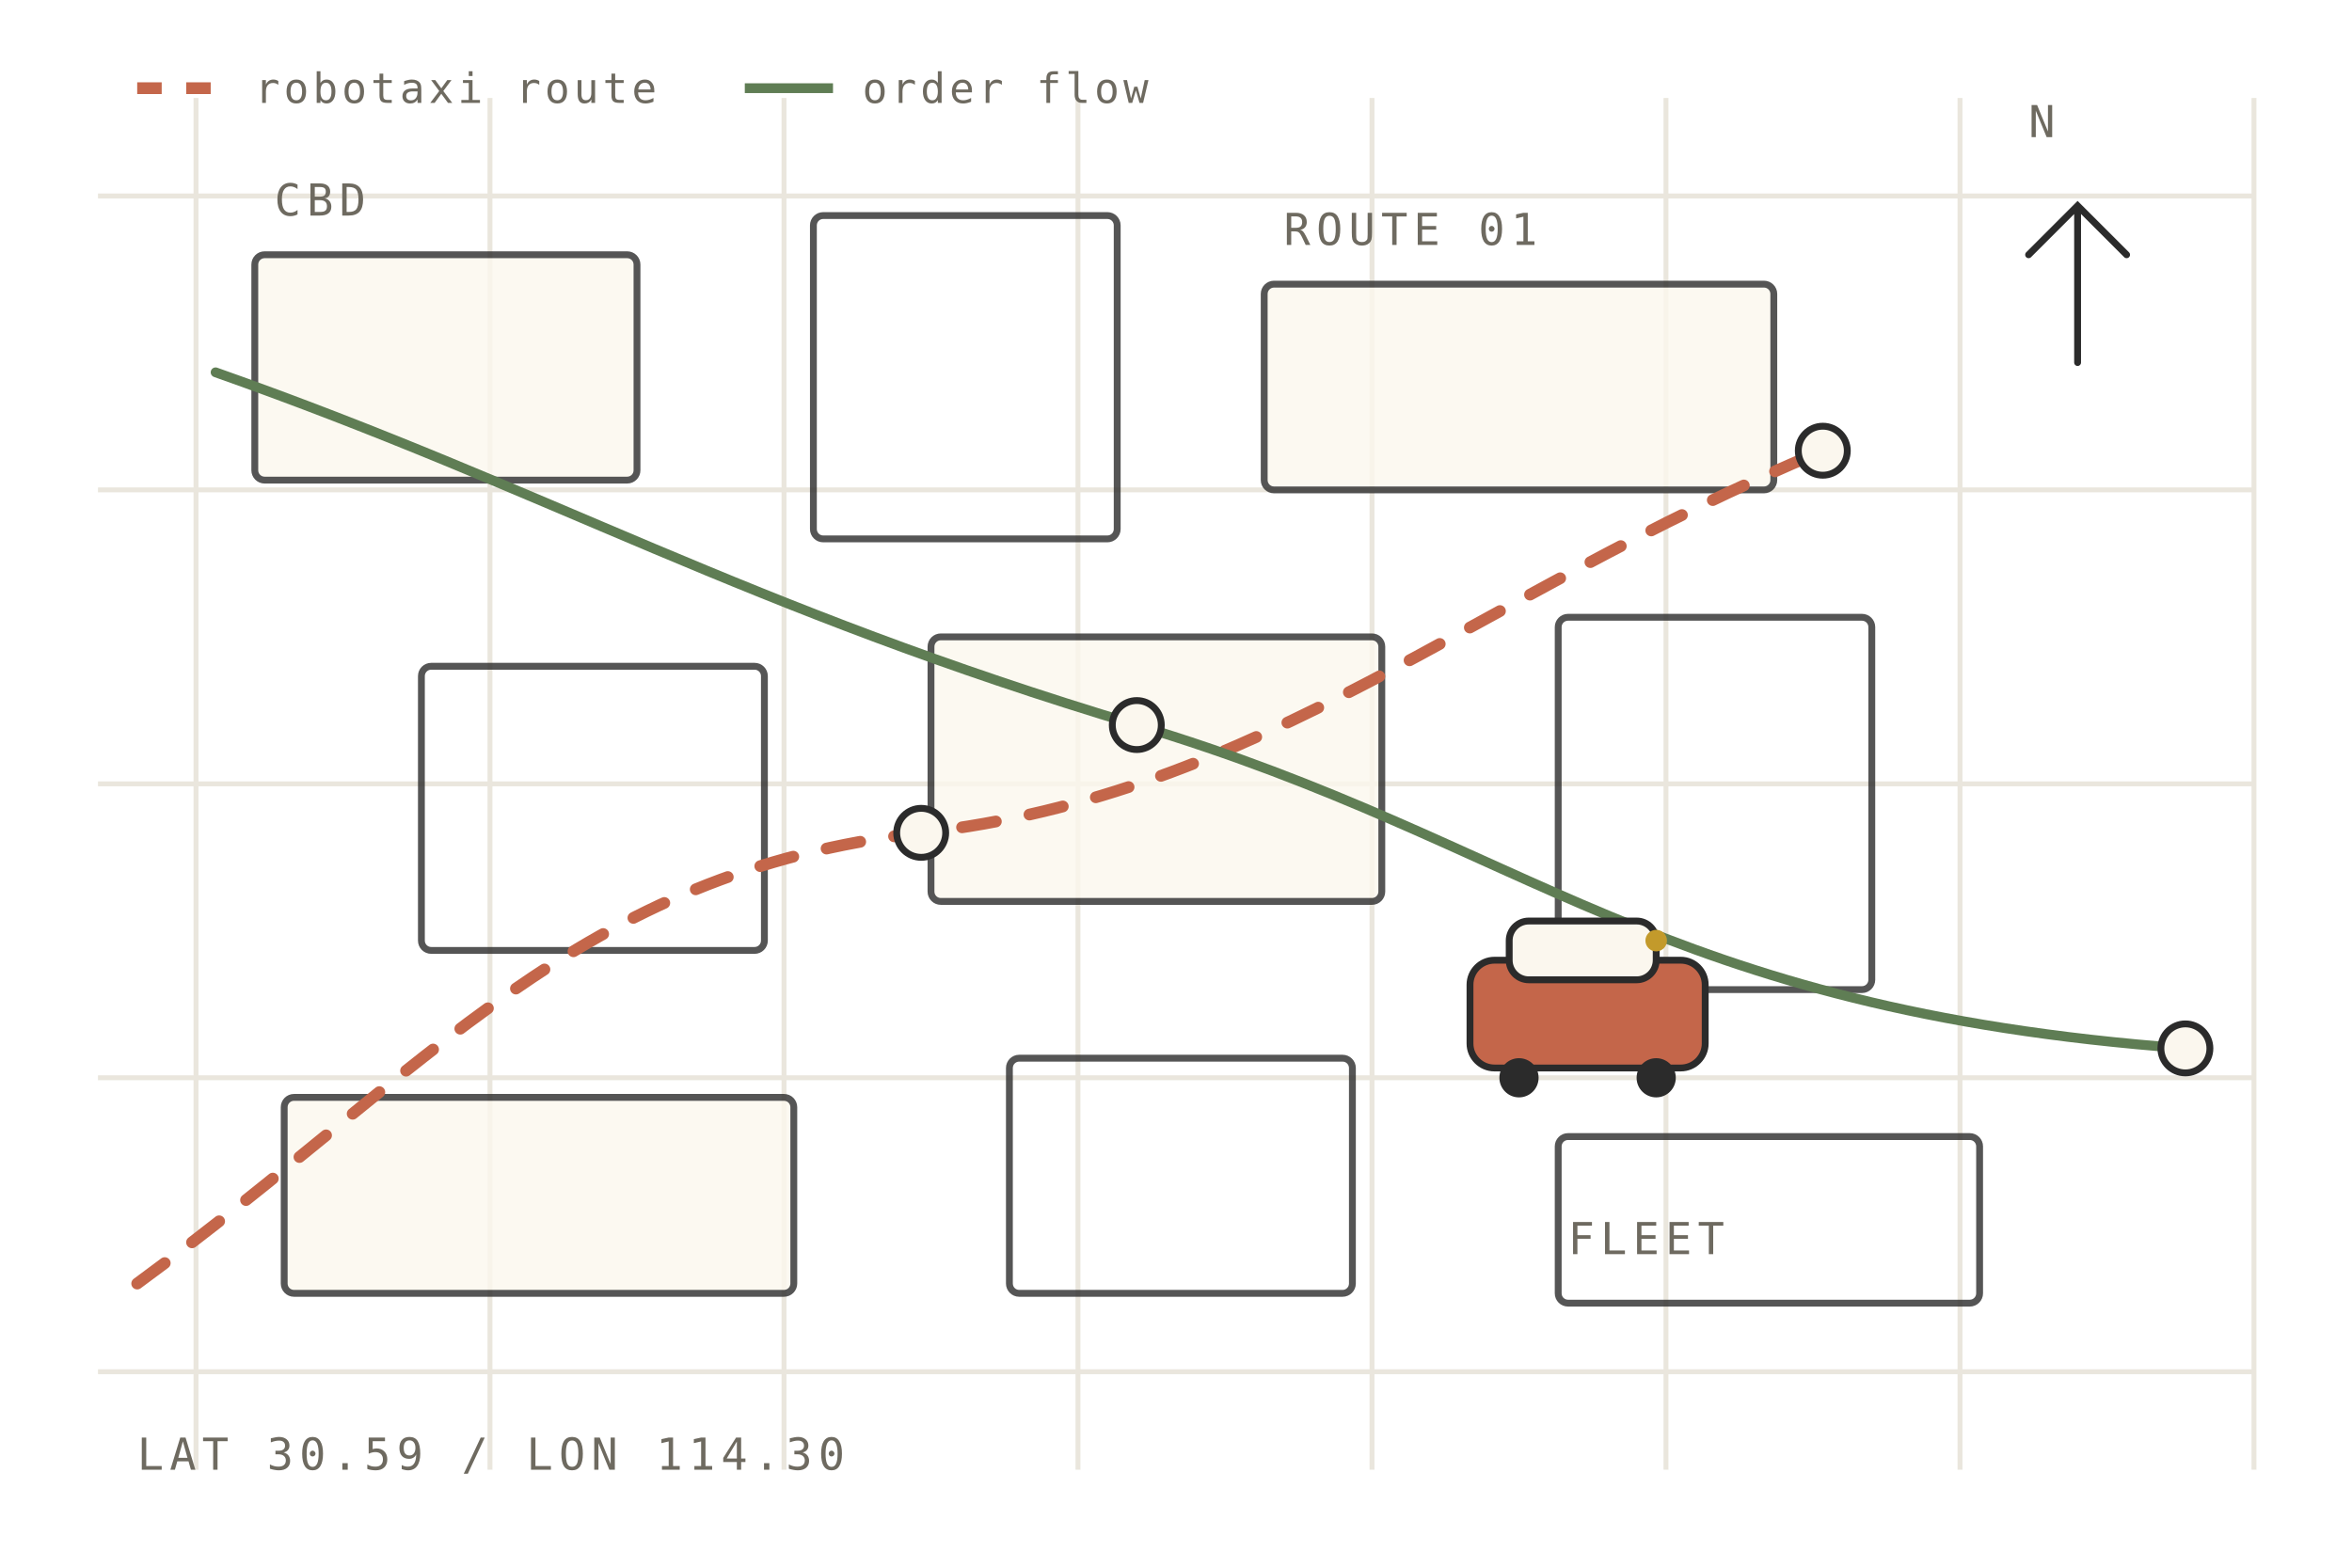
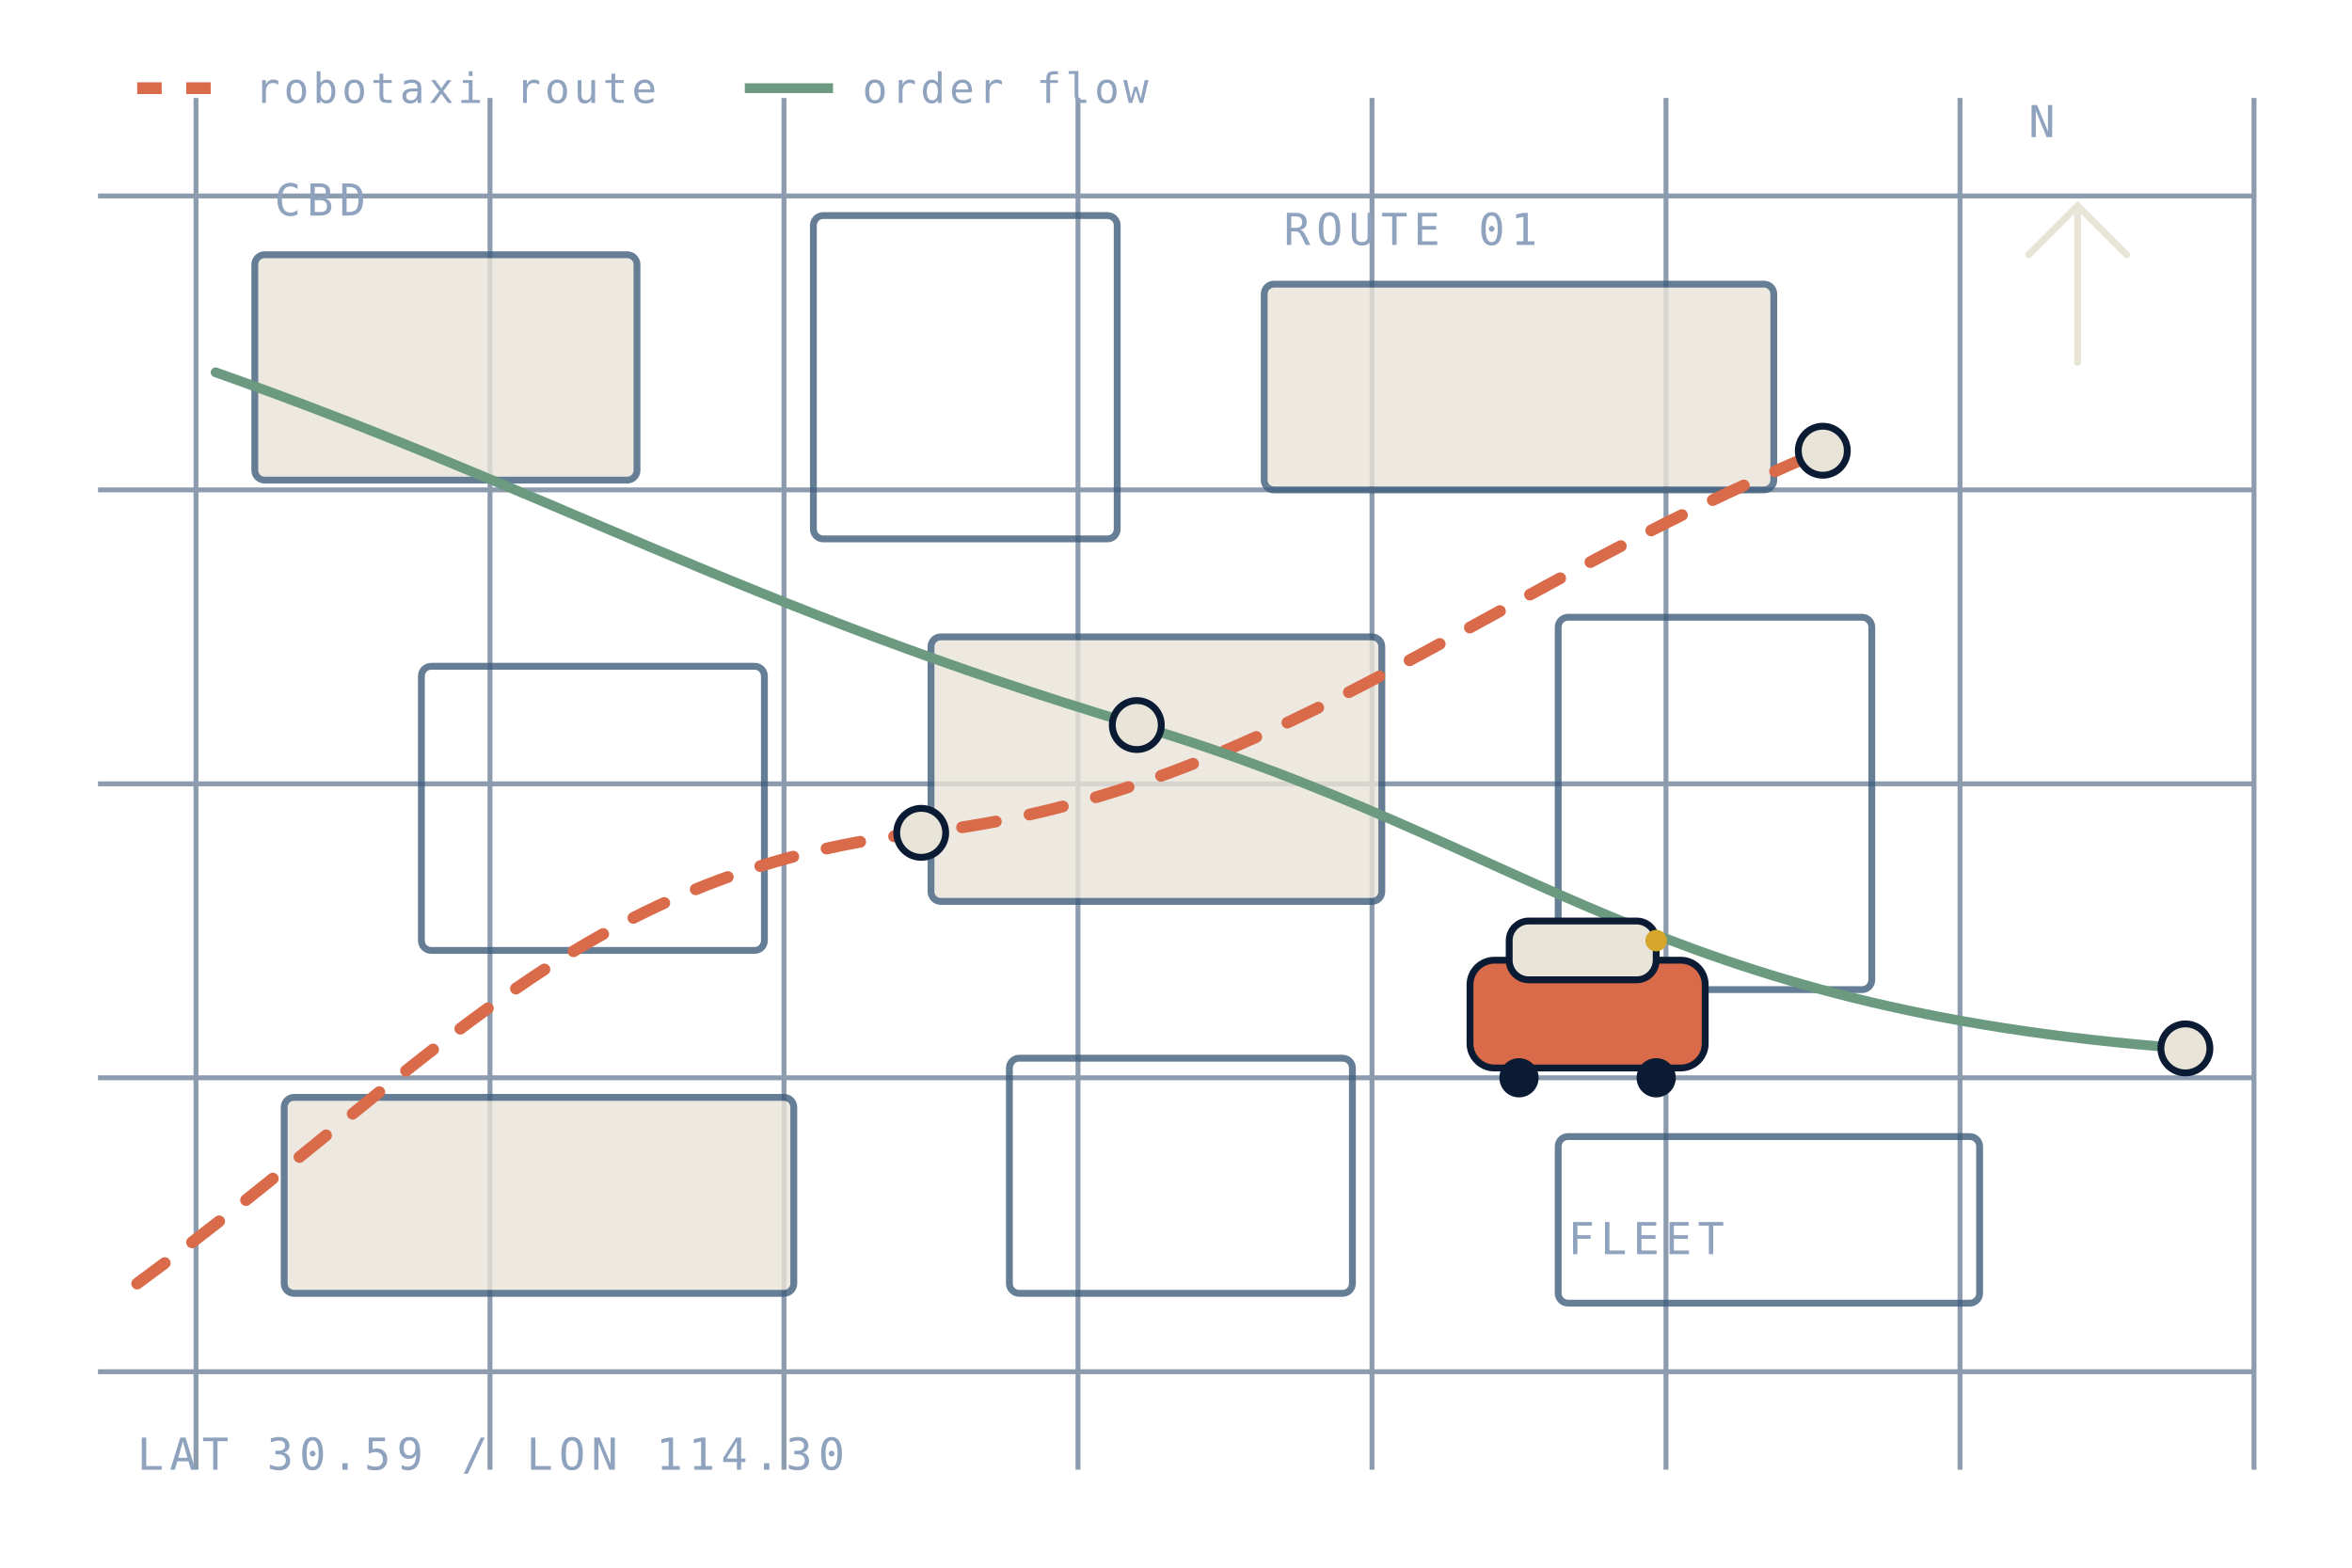
<svg xmlns="http://www.w3.org/2000/svg" viewBox="0 0 480 320" fill="none" role="img" aria-label="城市路网与 Robotaxi 路线示意图">
-   <g stroke="#D8D1C1" stroke-width="1" opacity="0.55">
+   <g stroke="#2E4A6B" stroke-width="1" opacity="0.55">
    <path d="M20 40H460M20 100H460M20 160H460M20 220H460M20 280H460" />
    <path d="M40 20V300M100 20V300M160 20V300M220 20V300M280 20V300M340 20V300M400 20V300M460 20V300" />
  </g>
-   <g stroke="#2B2B2B" stroke-width="1.4" opacity="0.8">
-     <rect x="52" y="52" width="78" height="46" rx="2" fill="#FBF7EE" />
+   <g stroke="#3E5C7A" stroke-width="1.4" opacity="0.8">
+     <rect x="52" y="52" width="78" height="46" rx="2" fill="#E9E4D8" />
    <rect x="166" y="44" width="62" height="66" rx="2" />
-     <rect x="258" y="58" width="104" height="42" rx="2" fill="#FBF7EE" />
+     <rect x="258" y="58" width="104" height="42" rx="2" fill="#E9E4D8" />
    <rect x="86" y="136" width="70" height="58" rx="2" />
-     <rect x="190" y="130" width="92" height="54" rx="2" fill="#FBF7EE" />
+     <rect x="190" y="130" width="92" height="54" rx="2" fill="#E9E4D8" />
    <rect x="318" y="126" width="64" height="76" rx="2" />
-     <rect x="58" y="224" width="104" height="40" rx="2" fill="#FBF7EE" />
+     <rect x="58" y="224" width="104" height="40" rx="2" fill="#E9E4D8" />
    <rect x="206" y="216" width="70" height="48" rx="2" />
    <rect x="318" y="232" width="86" height="34" rx="2" />
  </g>
-   <path d="M28 262 C 88 218, 118 178, 188 170 S 300 122, 372 92" stroke="#C4664A" stroke-width="2.4" stroke-dasharray="7 7" stroke-linecap="round" />
-   <path d="M44 76 C 112 100, 152 124, 232 148 S 338 206, 446 214" stroke="#5F7D54" stroke-width="2" stroke-linecap="round" />
-   <g fill="#FBF7EE" stroke="#2B2B2B" stroke-width="1.4">
+   <path d="M28 262 C 88 218, 118 178, 188 170 S 300 122, 372 92" stroke="#D96A4A" stroke-width="2.4" stroke-dasharray="7 7" stroke-linecap="round" />
+   <path d="M44 76 C 112 100, 152 124, 232 148 S 338 206, 446 214" stroke="#6B9A80" stroke-width="2" stroke-linecap="round" />
+   <g fill="#E9E4D8" stroke="#0B1B33" stroke-width="1.4">
    <circle cx="188" cy="170" r="5" />
    <circle cx="372" cy="92" r="5" />
    <circle cx="232" cy="148" r="5" />
    <circle cx="446" cy="214" r="5" />
  </g>
  <g>
-     <rect x="300" y="196" width="48" height="22" rx="5" fill="#C4664A" stroke="#2B2B2B" stroke-width="1.4" />
-     <rect x="308" y="188" width="30" height="12" rx="4" fill="#FBF7EE" stroke="#2B2B2B" stroke-width="1.4" />
-     <circle cx="310" cy="220" r="4" fill="#2B2B2B" />
-     <circle cx="338" cy="220" r="4" fill="#2B2B2B" />
-     <circle cx="338" cy="192" r="2.2" fill="#C39A2B" />
+     <rect x="300" y="196" width="48" height="22" rx="5" fill="#D96A4A" stroke="#0B1B33" stroke-width="1.4" />
+     <rect x="308" y="188" width="30" height="12" rx="4" fill="#E9E4D8" stroke="#0B1B33" stroke-width="1.4" />
+     <circle cx="310" cy="220" r="4" fill="#0B1B33" />
+     <circle cx="338" cy="220" r="4" fill="#0B1B33" />
+     <circle cx="338" cy="192" r="2.2" fill="#D4A62A" />
  </g>
-   <g font-family="Consolas, 'Cascadia Mono', monospace" font-size="9" fill="#6E6A60" letter-spacing="1.2">
+   <g font-family="Consolas, 'Cascadia Mono', monospace" font-size="9" fill="#8FA3BF" letter-spacing="1.2">
    <text x="56" y="44">CBD</text>
    <text x="262" y="50">ROUTE 01</text>
    <text x="320" y="256">FLEET</text>
    <text x="28" y="300">LAT 30.59 / LON 114.30</text>
  </g>
-   <g stroke="#2B2B2B" stroke-width="1.4" stroke-linecap="round">
+   <g stroke="#E9E4D8" stroke-width="1.4" stroke-linecap="round">
    <path d="M424 42V74M414 52L424 42L434 52" />
  </g>
-   <text x="414" y="28" font-family="Consolas, monospace" font-size="9" fill="#6E6A60" letter-spacing="1">N</text>
-   <g font-family="Consolas, monospace" font-size="8.5" fill="#6E6A60" letter-spacing="0.8">
-     <path d="M28 18h18" stroke="#C4664A" stroke-width="2.4" stroke-dasharray="5 5" />
+   <text x="414" y="28" font-family="Consolas, monospace" font-size="9" fill="#8FA3BF" letter-spacing="1">N</text>
+   <g font-family="Consolas, monospace" font-size="8.5" fill="#8FA3BF" letter-spacing="0.8">
+     <path d="M28 18h18" stroke="#D96A4A" stroke-width="2.4" stroke-dasharray="5 5" />
    <text x="52" y="21">robotaxi route</text>
-     <path d="M152 18h18" stroke="#5F7D54" stroke-width="2" />
+     <path d="M152 18h18" stroke="#6B9A80" stroke-width="2" />
    <text x="176" y="21">order flow</text>
  </g>
</svg>
